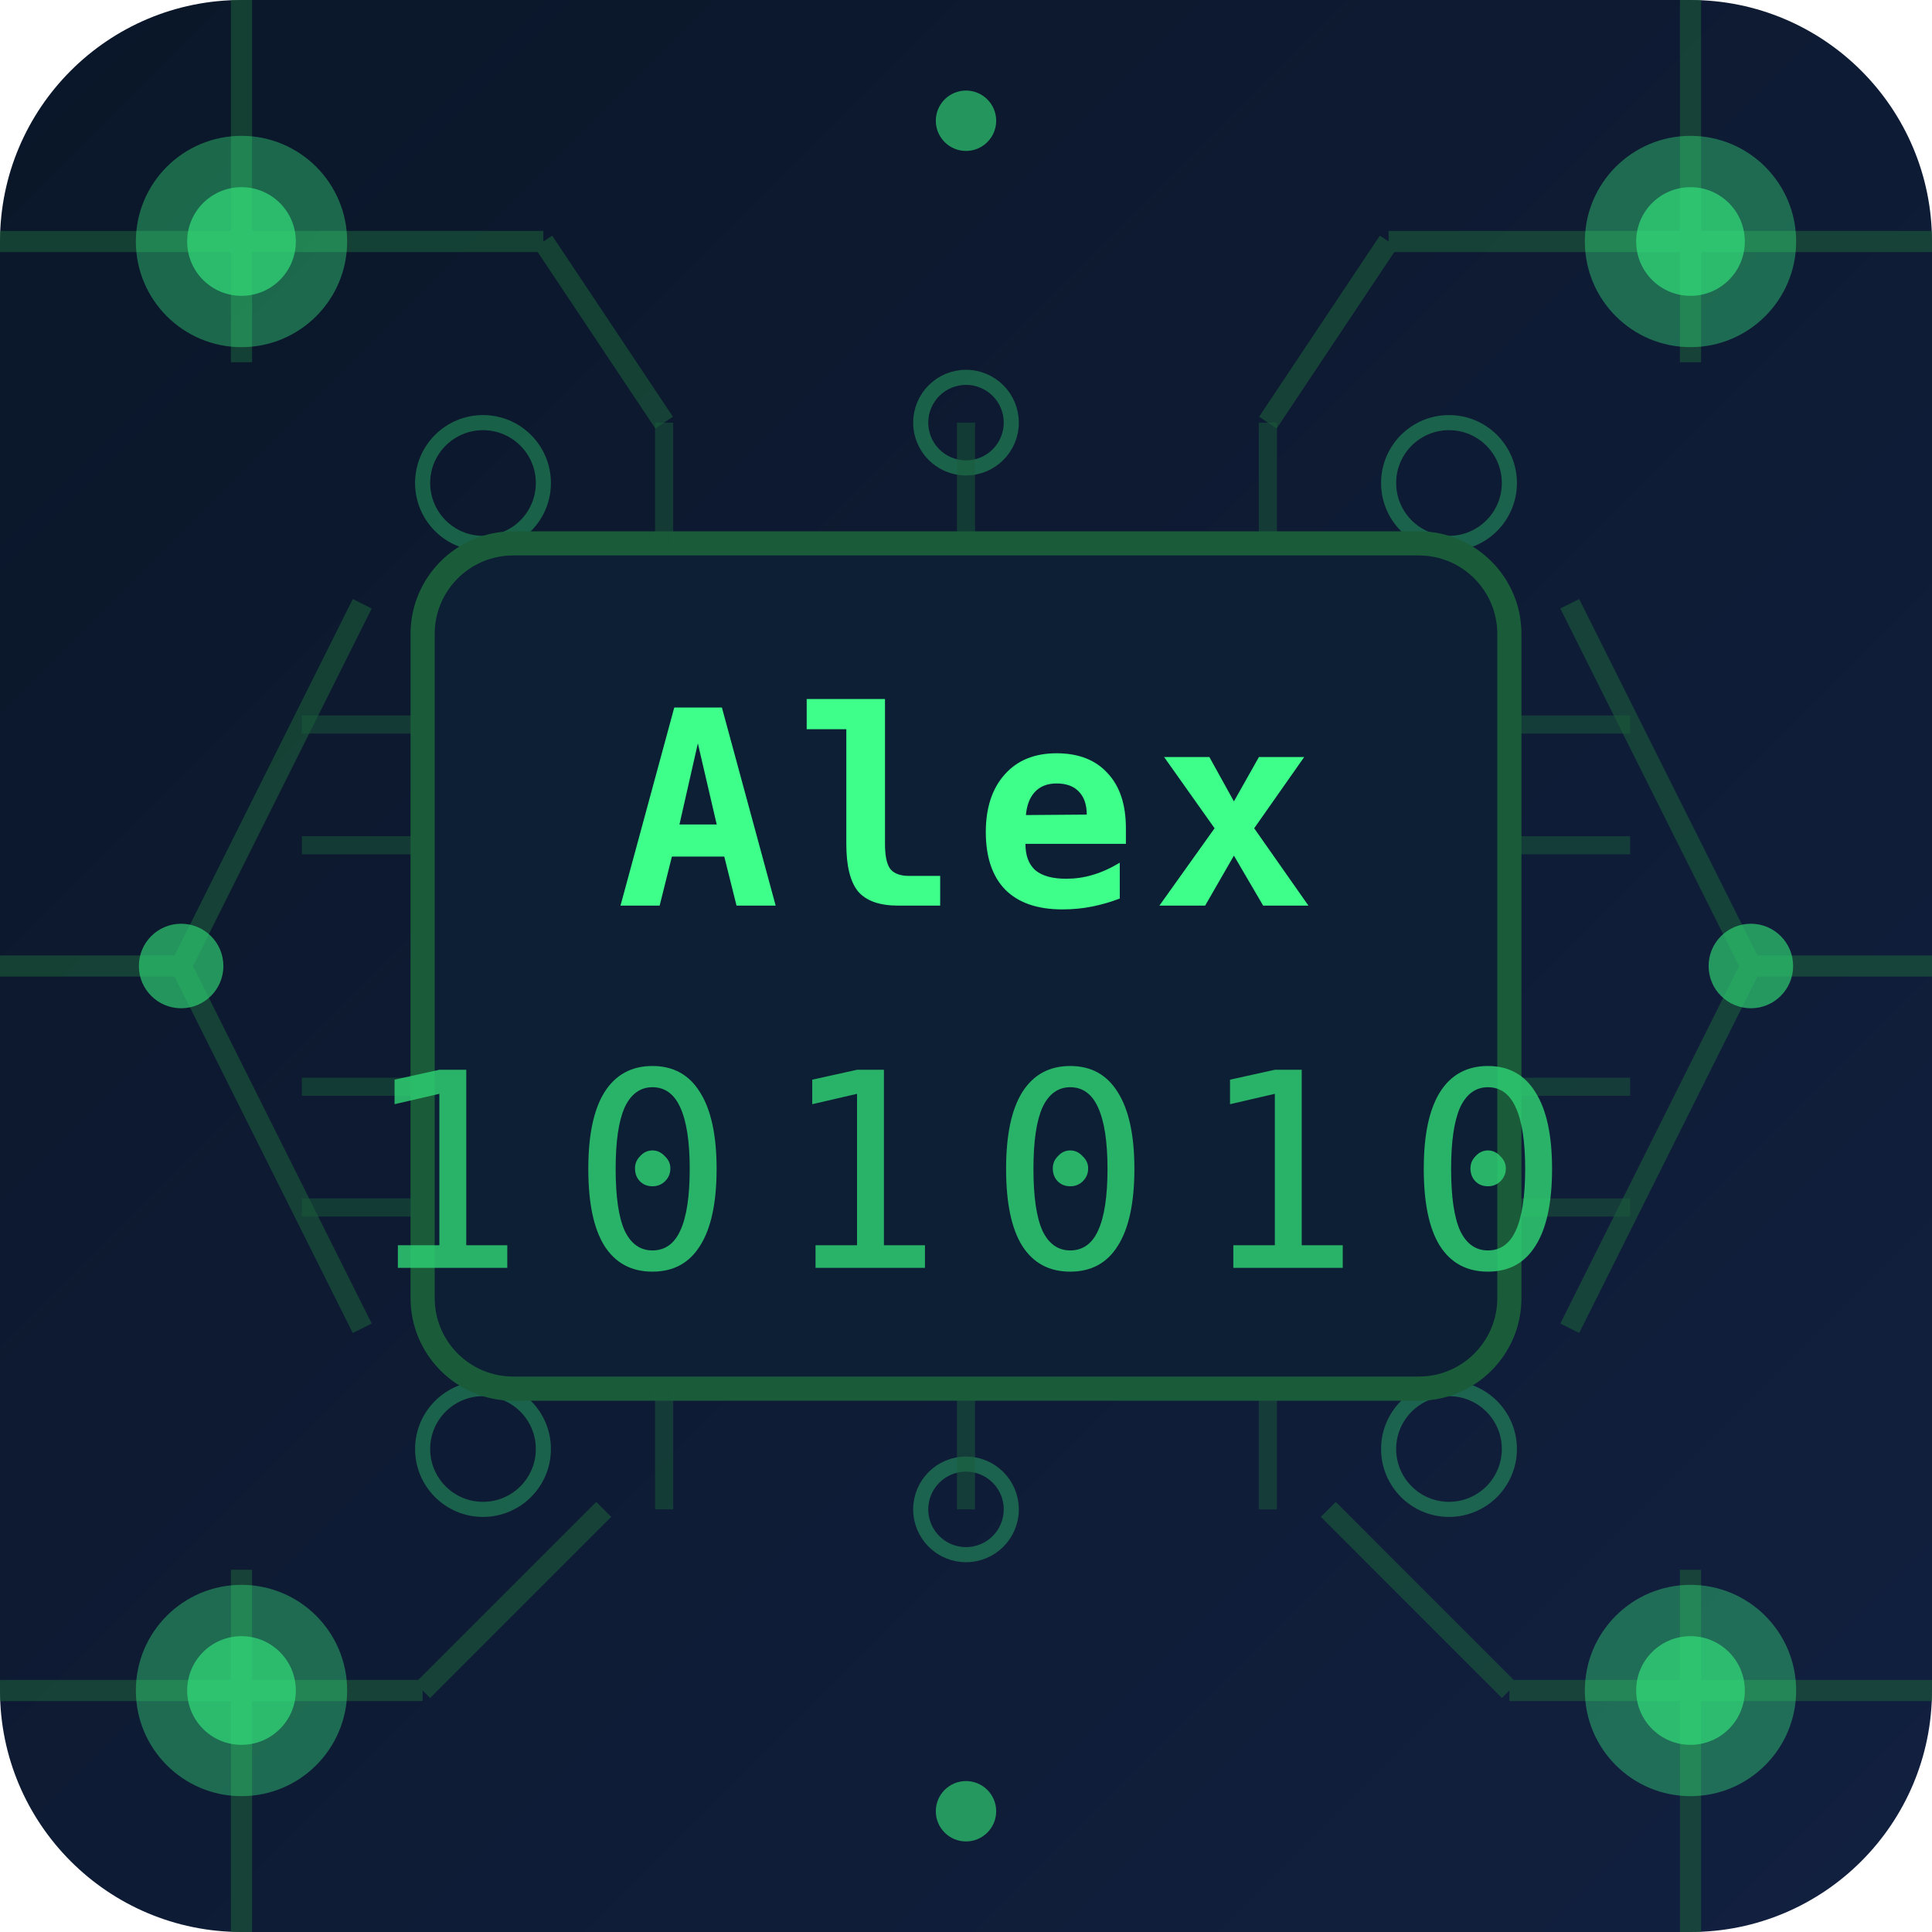
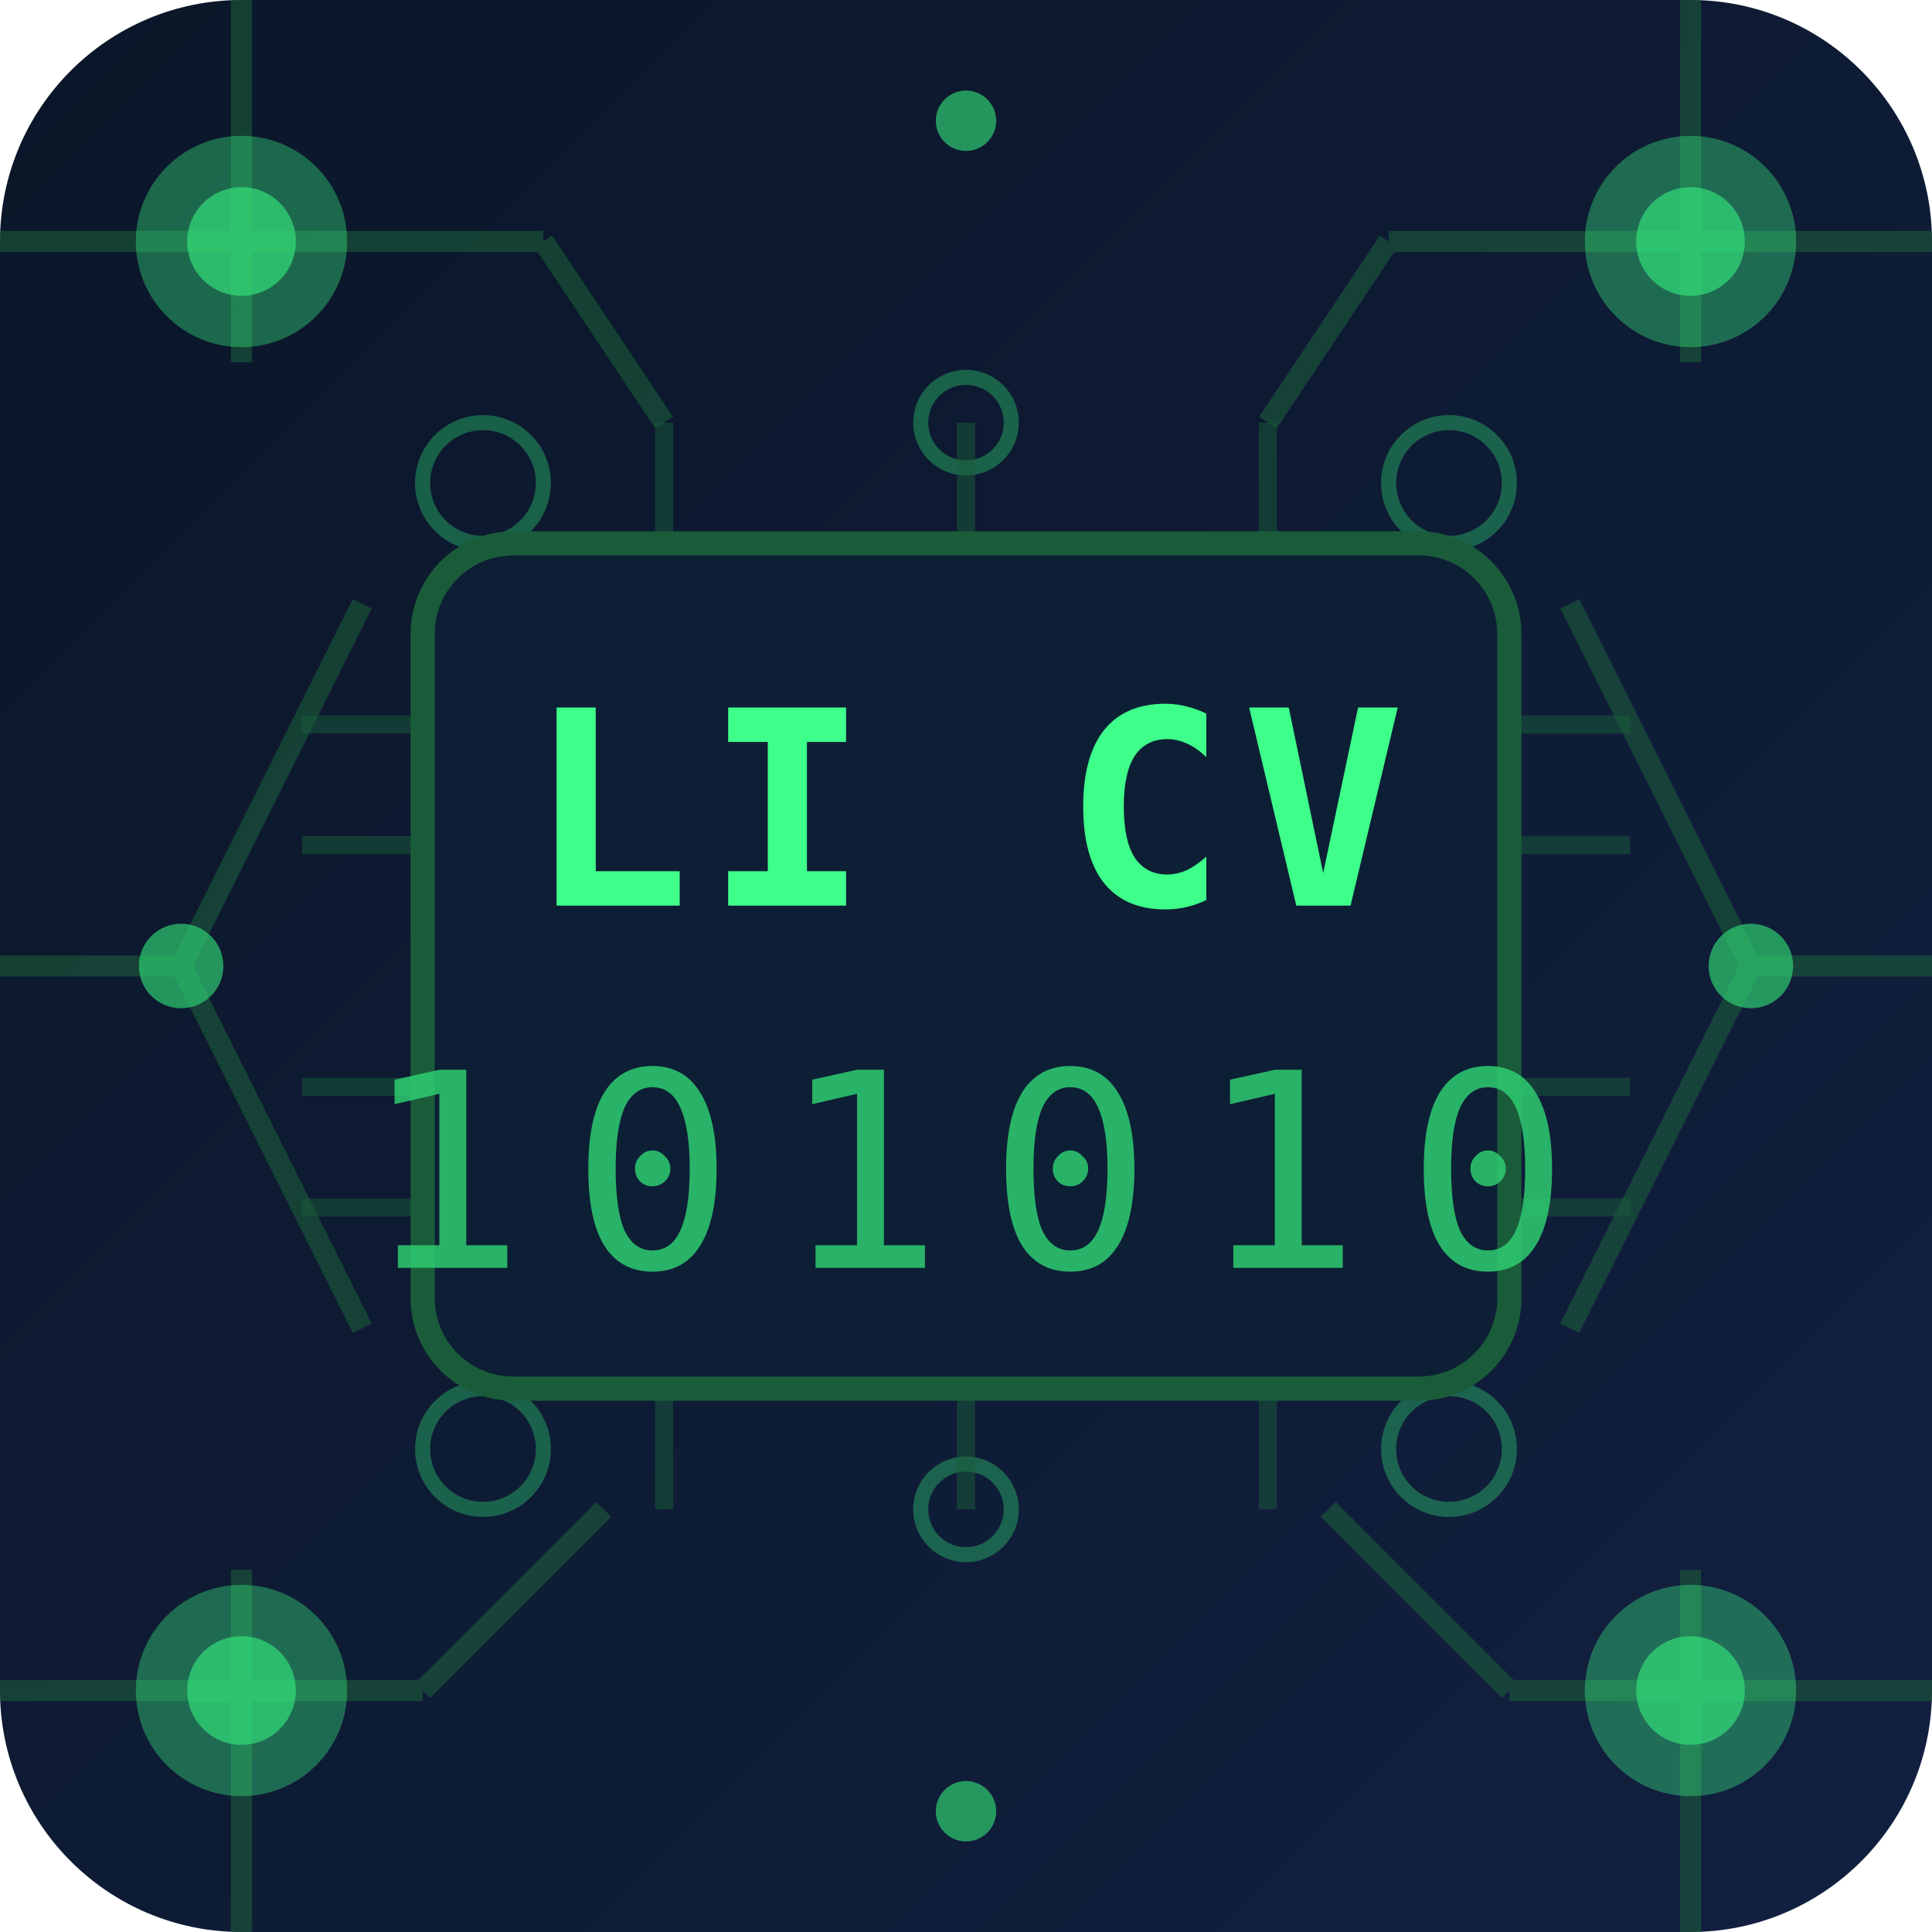
<svg xmlns="http://www.w3.org/2000/svg" viewBox="0 0 64 64" width="64" height="64">
  <defs>
    <linearGradient id="bg" x1="0" y1="0" x2="1" y2="1">
      <stop offset="0%" stop-color="#0a1628" />
      <stop offset="100%" stop-color="#122040" />
    </linearGradient>
  </defs>
  <rect width="64" height="64" rx="8" fill="url(#bg)" />
  <g stroke="#1a5c3a" stroke-width="0.7" fill="none" opacity="0.6">
    <line x1="0" y1="8" x2="18" y2="8" />
    <line x1="46" y1="8" x2="64" y2="8" />
    <line x1="0" y1="56" x2="14" y2="56" />
    <line x1="50" y1="56" x2="64" y2="56" />
    <line x1="0" y1="32" x2="6" y2="32" />
    <line x1="58" y1="32" x2="64" y2="32" />
    <line x1="8" y1="0" x2="8" y2="12" />
    <line x1="56" y1="0" x2="56" y2="12" />
    <line x1="8" y1="52" x2="8" y2="64" />
    <line x1="56" y1="52" x2="56" y2="64" />
    <line x1="18" y1="8" x2="22" y2="14" />
    <line x1="46" y1="8" x2="42" y2="14" />
    <line x1="14" y1="56" x2="20" y2="50" />
    <line x1="50" y1="56" x2="44" y2="50" />
    <line x1="6" y1="32" x2="12" y2="20" />
    <line x1="58" y1="32" x2="52" y2="20" />
    <line x1="12" y1="44" x2="6" y2="32" />
    <line x1="52" y1="44" x2="58" y2="32" />
  </g>
  <g fill="#2ecc71" opacity="0.7">
    <circle cx="8" cy="8" r="1.8" />
    <circle cx="56" cy="8" r="1.8" />
    <circle cx="8" cy="56" r="1.8" />
    <circle cx="56" cy="56" r="1.8" />
    <circle cx="6" cy="32" r="1.4" />
    <circle cx="58" cy="32" r="1.4" />
    <circle cx="32" cy="4" r="1" />
    <circle cx="32" cy="60" r="1" />
  </g>
  <g fill="#3dff8a" opacity="0.35">
    <circle cx="8" cy="8" r="3.5" />
    <circle cx="56" cy="8" r="3.5" />
    <circle cx="8" cy="56" r="3.5" />
    <circle cx="56" cy="56" r="3.5" />
  </g>
  <g fill="none" stroke="#2ecc71" stroke-width="0.5" opacity="0.4">
    <circle cx="16" cy="16" r="2" />
    <circle cx="48" cy="16" r="2" />
    <circle cx="16" cy="48" r="2" />
    <circle cx="48" cy="48" r="2" />
    <circle cx="32" cy="14" r="1.5" />
    <circle cx="32" cy="50" r="1.5" />
  </g>
  <rect x="14" y="18" width="36" height="28" rx="3" fill="#0d1f35" stroke="#1a5c3a" stroke-width="0.8" />
  <g stroke="#1a5c3a" stroke-width="0.6" opacity="0.5">
    <line x1="14" y1="24" x2="10" y2="24" />
    <line x1="14" y1="28" x2="10" y2="28" />
    <line x1="14" y1="36" x2="10" y2="36" />
    <line x1="14" y1="40" x2="10" y2="40" />
    <line x1="50" y1="24" x2="54" y2="24" />
    <line x1="50" y1="28" x2="54" y2="28" />
    <line x1="50" y1="36" x2="54" y2="36" />
    <line x1="50" y1="40" x2="54" y2="40" />
    <line x1="22" y1="18" x2="22" y2="14" />
    <line x1="32" y1="18" x2="32" y2="14" />
    <line x1="42" y1="18" x2="42" y2="14" />
    <line x1="22" y1="46" x2="22" y2="50" />
    <line x1="32" y1="46" x2="32" y2="50" />
    <line x1="42" y1="46" x2="42" y2="50" />
  </g>
-   <text x="32" y="30" text-anchor="middle" font-family="'IBM Plex Mono','Consolas',monospace" font-size="9" font-weight="700" fill="#3dff8a" letter-spacing="0.5">Alex</text>
+   <text x="32" y="30" text-anchor="middle" font-family="'IBM Plex Mono','Consolas',monospace" font-size="9" font-weight="700" fill="#3dff8a" letter-spacing="0.5">LI CV</text>
  <text x="32" y="42" text-anchor="middle" font-family="'IBM Plex Mono','Consolas',monospace" font-size="9" font-weight="400" fill="#2ecc71" letter-spacing="1.5" opacity="0.85">101010</text>
</svg>
